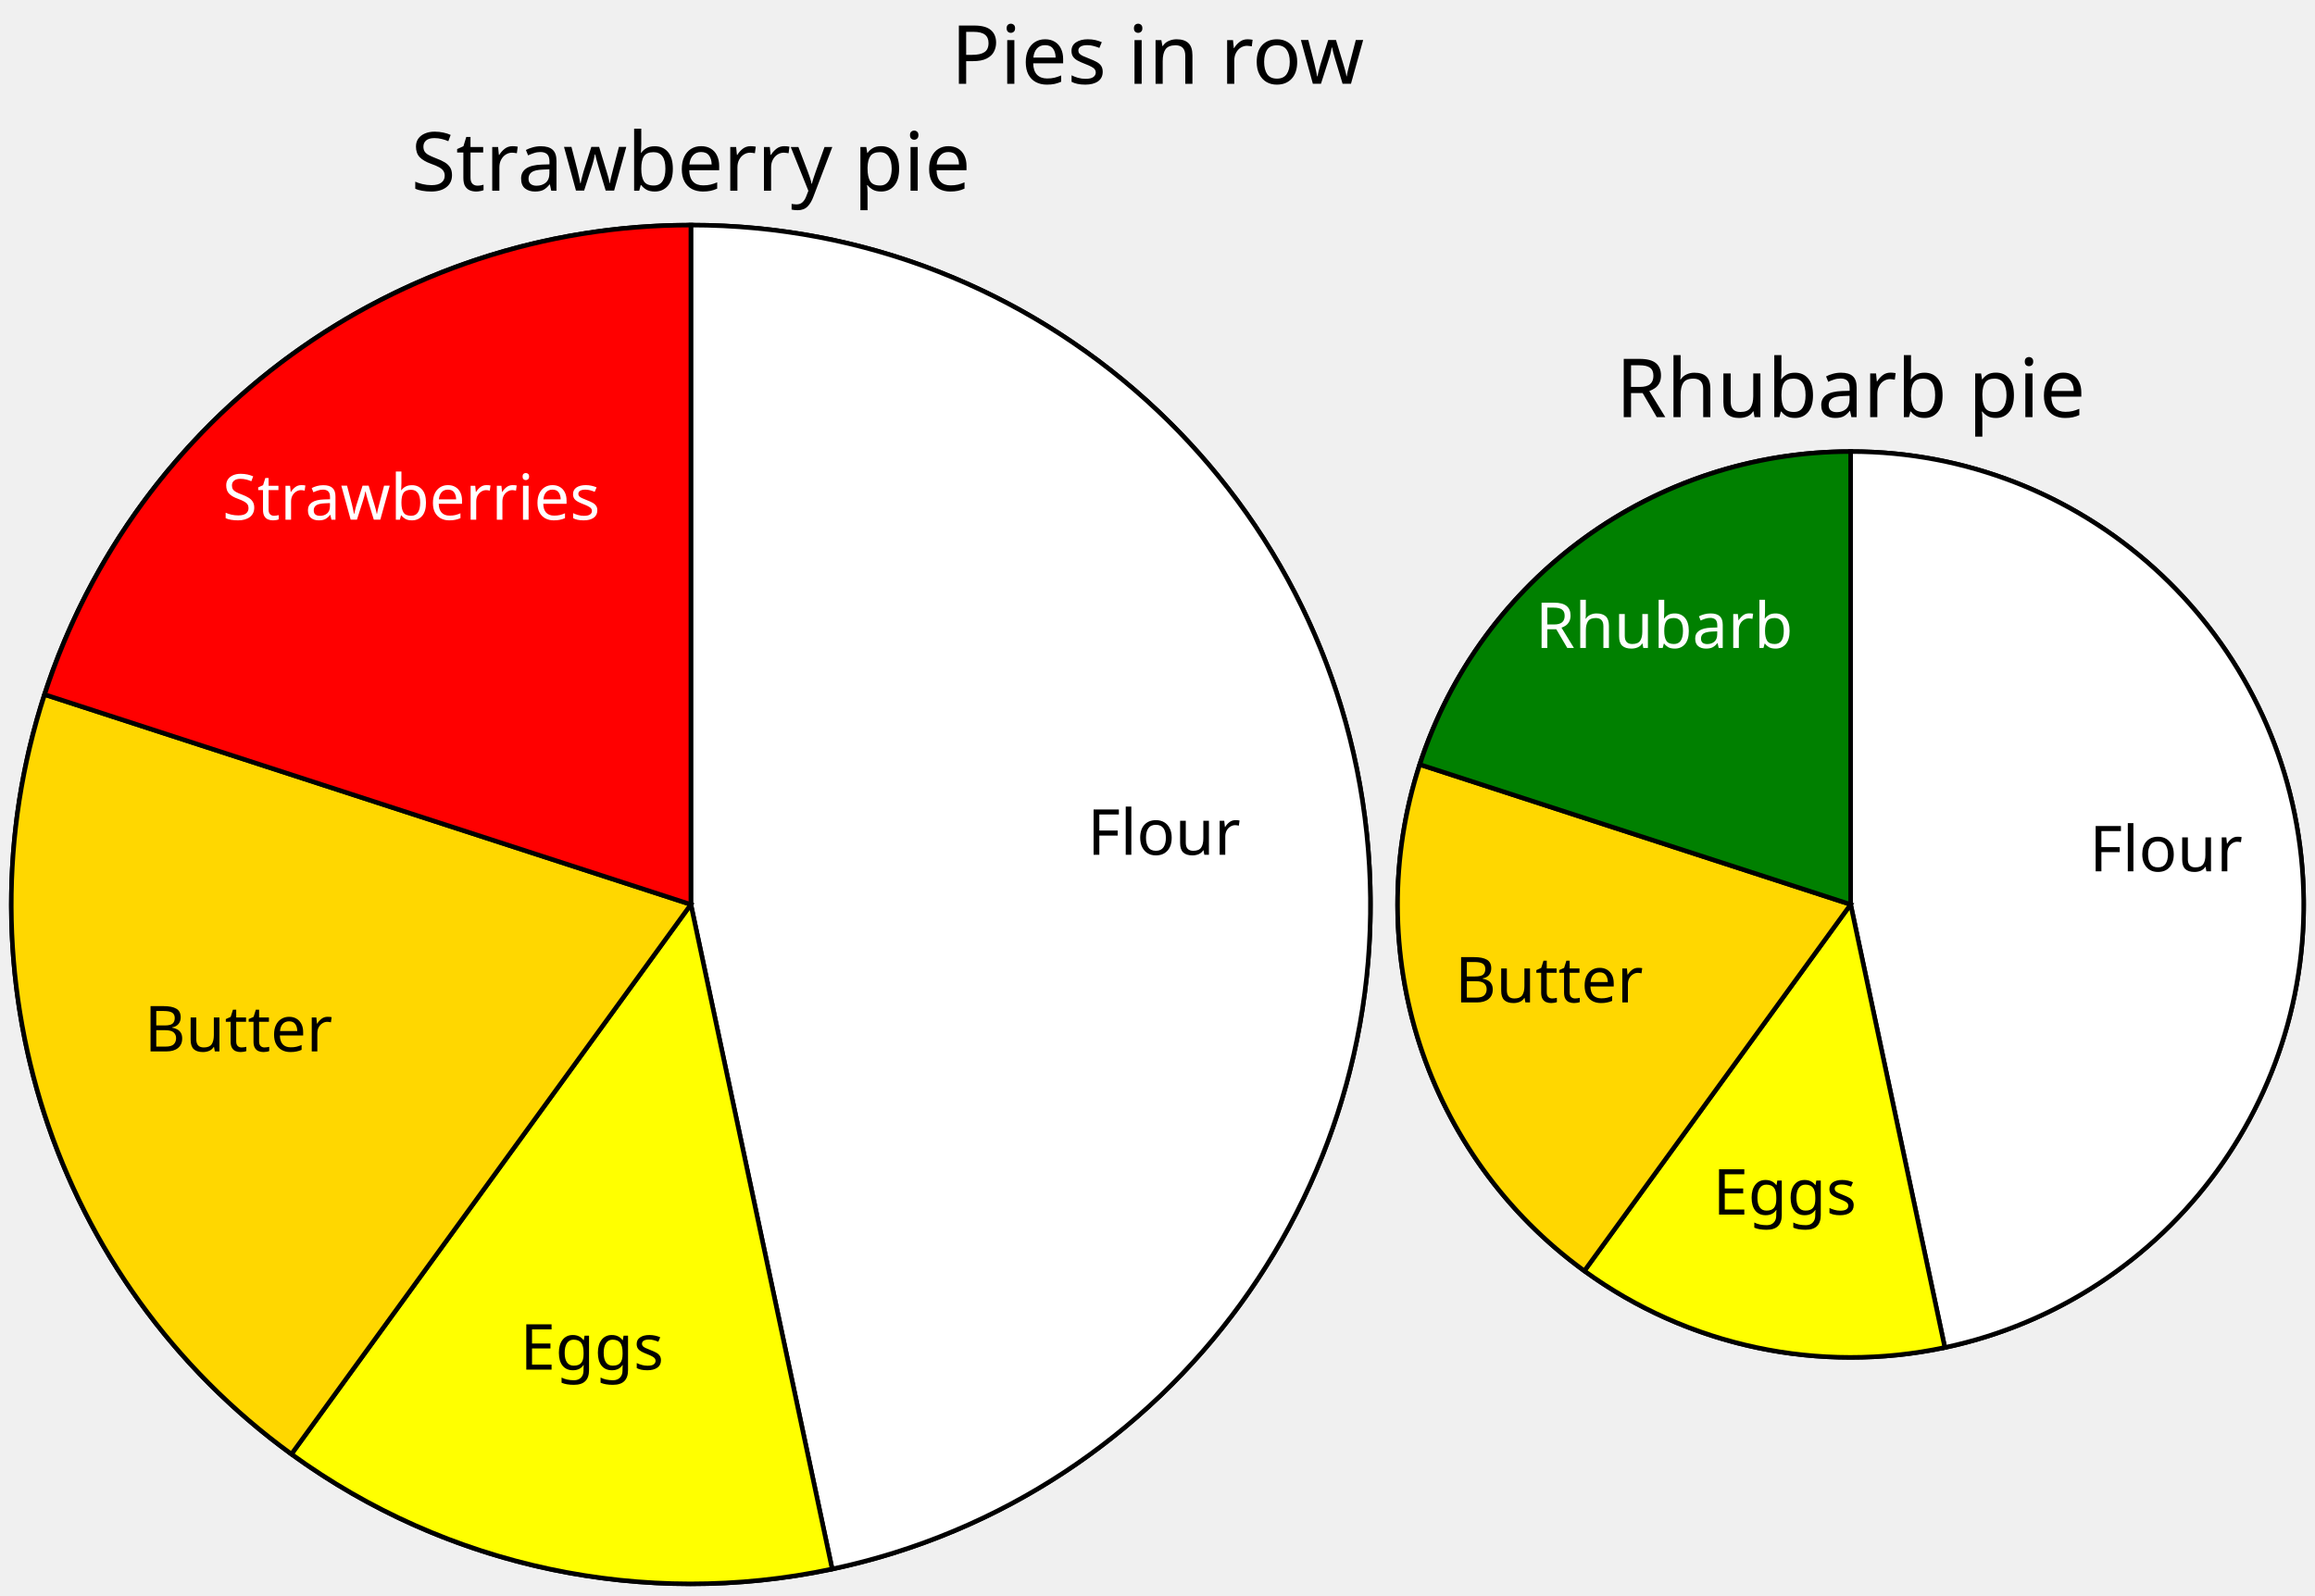
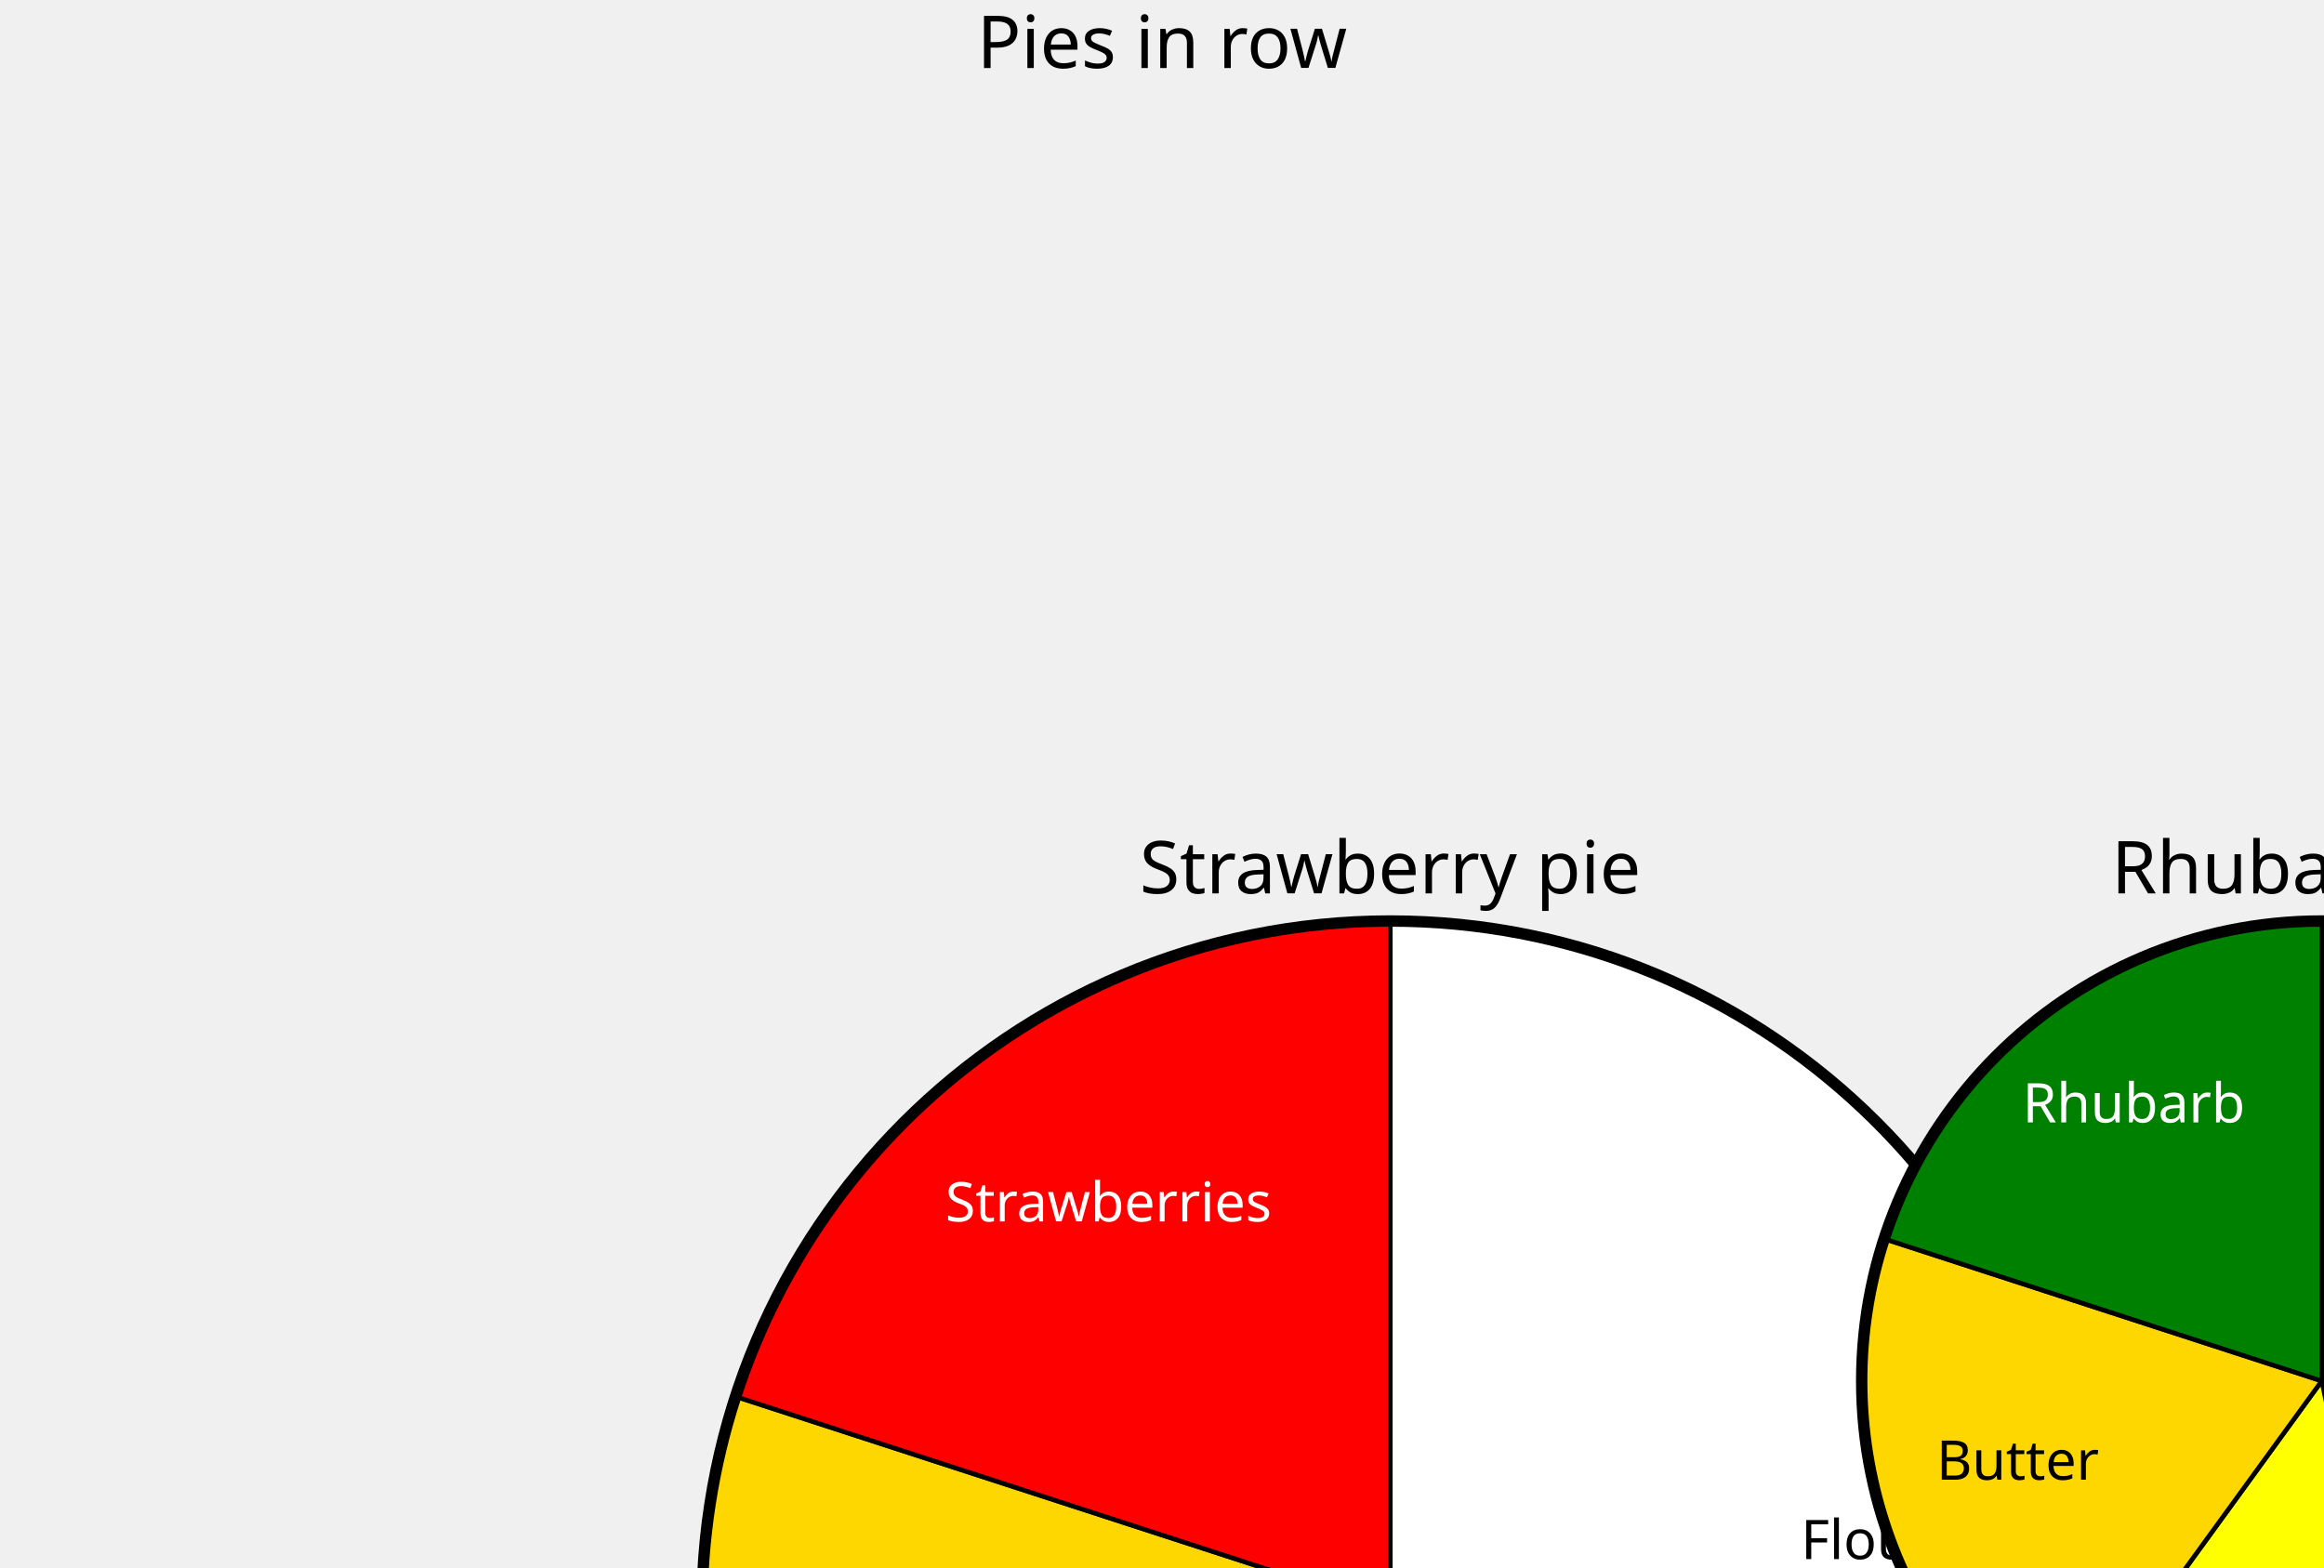
- <svg xmlns="http://www.w3.org/2000/svg" width="511" height="352.2" viewBox="0 0 511 352.2" transform="translate(0.5, 0.5)">
-   <g stroke="black" fill="white" font-family="sans-serif" font-size="14">
-     <text x="255" y="18" stroke="none" fill="black" font-size="18" text-anchor="middle">Pies in row</text>
-     <g transform="translate(0, 23.6)">
-       <g stroke="black" fill="white" font-family="sans-serif" font-size="14">
-         <text x="152" y="18" stroke="none" fill="black" font-size="18" text-anchor="middle">Strawberry pie</text>
-         <g transform="translate(152, 175.6)">
-           <circle r="150.0" />
-           <g stroke="black" stroke-width="1">
-             <path d="M 0 0 L 0 -150 A 150 150 0 0 1 31.187 146.722 Z" fill="white" />
-             <path d="M 0 0 L 31.187 146.722 A 150 150 0 0 1 -88.168 121.353 Z" fill="yellow" />
-             <path d="M 0 0 L -88.168 121.353 A 150 150 0 0 1 -142.658 -46.353 Z" fill="gold" />
-             <a href="https://en.wikipedia.org/wiki/Strawberry">
-               <path d="M 0 0 L -142.658 -46.353 A 150 150 0 0 1 0 -150 Z" fill="red" />
-             </a>
+ <svg xmlns="http://www.w3.org/2000/svg" width="509" height="343.4" viewBox="0 0 509 343.4" transform="translate(0.5, 0.5)">
+   <g class="layout">
+     <g transform="translate(152,180.8)">
+       <g class="layout">
+         <g transform="translate(152,171.2)">
+           <g class="area">
+             <circle r="151.0" stroke="black" fill="none" class="frame" stroke-width="2" />
+             <circle r="150.0" fill="white" class="area" />
+             <g stroke="black" stroke-width="1">
+               <path d="M 0 0 L 0 -150 A 150 150 0 0 1 31.187 146.722 Z" class="slice" fill="white" />
+               <path d="M 0 0 L 31.187 146.722 A 150 150 0 0 1 -88.168 121.353 Z" class="slice" fill="yellow" />
+               <path d="M 0 0 L -88.168 121.353 A 150 150 0 0 1 -142.658 -46.353 Z" class="slice" fill="gold" />
+               <a href="https://en.wikipedia.org/wiki/Strawberry">
+                 <path d="M 0 0 L -142.658 -46.353 A 150 150 0 0 1 0 -150 Z" class="slice" fill="red" />
+               </a>
+             </g>
+             <g class="labels" font-family="sans-serif" font-size="12" text-anchor="middle">
+               <text x="104.425" y="-10.975" fill="black">Flour</text>
+               <text x="-21.831" y="102.705" fill="black">Eggs</text>
+               <text x="-99.861" y="32.447" fill="black">Butter</text>
+               <text x="-61.717" y="-84.947" fill="white">Strawberries</text>
+             </g>
          </g>
-           <g stroke="none" fill="black" text-anchor="middle">
-             <text x="104.425" y="-10.975" fill="black">Flour</text>
-             <text x="-21.831" y="102.705" fill="black">Eggs</text>
-             <text x="-99.861" y="32.447" fill="black">Butter</text>
-             <text x="-61.717" y="-84.947" fill="white">Strawberries</text>
-           </g>
+         </g>
+         <g transform="translate(152,9.6)">
+           <text y="4.8" fill="black" class="title" text-anchor="middle" font-family="sans-serif" font-size="16">Strawberry pie</text>
        </g>
      </g>
    </g>
-     <g transform="translate(306, 73.6)">
-       <g stroke="black" fill="white" font-family="sans-serif" font-size="14">
-         <text x="102" y="18" stroke="none" fill="black" font-size="18" text-anchor="middle">Rhubarb pie</text>
-         <g transform="translate(102, 125.6)">
-           <circle r="100.0" />
-           <g stroke="black" stroke-width="1">
-             <path d="M 0 0 L 0 -100 A 100 100 0 0 1 20.791 97.815 Z" fill="white" />
-             <path d="M 0 0 L 20.791 97.815 A 100 100 0 0 1 -58.779 80.902 Z" fill="yellow" />
-             <path d="M 0 0 L -58.779 80.902 A 100 100 0 0 1 -95.106 -30.902 Z" fill="gold" />
-             <a href="https://en.wikipedia.org/wiki/Rhubarb">
-               <path d="M 0 0 L -95.106 -30.902 A 100 100 0 0 1 0 -100 Z" fill="green" />
-             </a>
+     <g transform="translate(406,180.8)">
+       <g class="layout">
+         <g transform="translate(102,121.2)">
+           <g class="area">
+             <circle r="101.0" stroke="black" fill="none" class="frame" stroke-width="2" />
+             <circle r="100.0" fill="white" class="area" />
+             <g stroke="black" stroke-width="1">
+               <path d="M 0 0 L 0 -100 A 100 100 0 0 1 20.791 97.815 Z" class="slice" fill="white" />
+               <path d="M 0 0 L 20.791 97.815 A 100 100 0 0 1 -58.779 80.902 Z" class="slice" fill="yellow" />
+               <path d="M 0 0 L -58.779 80.902 A 100 100 0 0 1 -95.106 -30.902 Z" class="slice" fill="gold" />
+               <a href="https://en.wikipedia.org/wiki/Rhubarb">
+                 <path d="M 0 0 L -95.106 -30.902 A 100 100 0 0 1 0 -100 Z" class="slice" fill="green" />
+               </a>
+             </g>
+             <g class="labels" font-family="sans-serif" font-size="12" text-anchor="middle">
+               <text x="69.617" y="-7.317" fill="black">Flour</text>
+               <text x="-14.554" y="68.47" fill="black">Eggs</text>
+               <text x="-66.574" y="21.631" fill="black">Butter</text>
+               <text x="-41.145" y="-56.631" fill="white">Rhubarb</text>
+             </g>
          </g>
-           <g stroke="none" fill="black" text-anchor="middle">
-             <text x="69.617" y="-7.317" fill="black">Flour</text>
-             <text x="-14.554" y="68.47" fill="black">Eggs</text>
-             <text x="-66.574" y="21.631" fill="black">Butter</text>
-             <text x="-41.145" y="-56.631" fill="white">Rhubarb</text>
-           </g>
+         </g>
+         <g transform="translate(102,9.6)">
+           <text y="4.8" fill="black" class="title" text-anchor="middle" font-family="sans-serif" font-size="16">Rhubarb pie</text>
        </g>
      </g>
    </g>
+     <g transform="translate(254,9.6)">
+       <text y="4.8" fill="black" class="title" text-anchor="middle" font-family="sans-serif" font-size="16">Pies in row</text>
+     </g>
  </g>
</svg>
